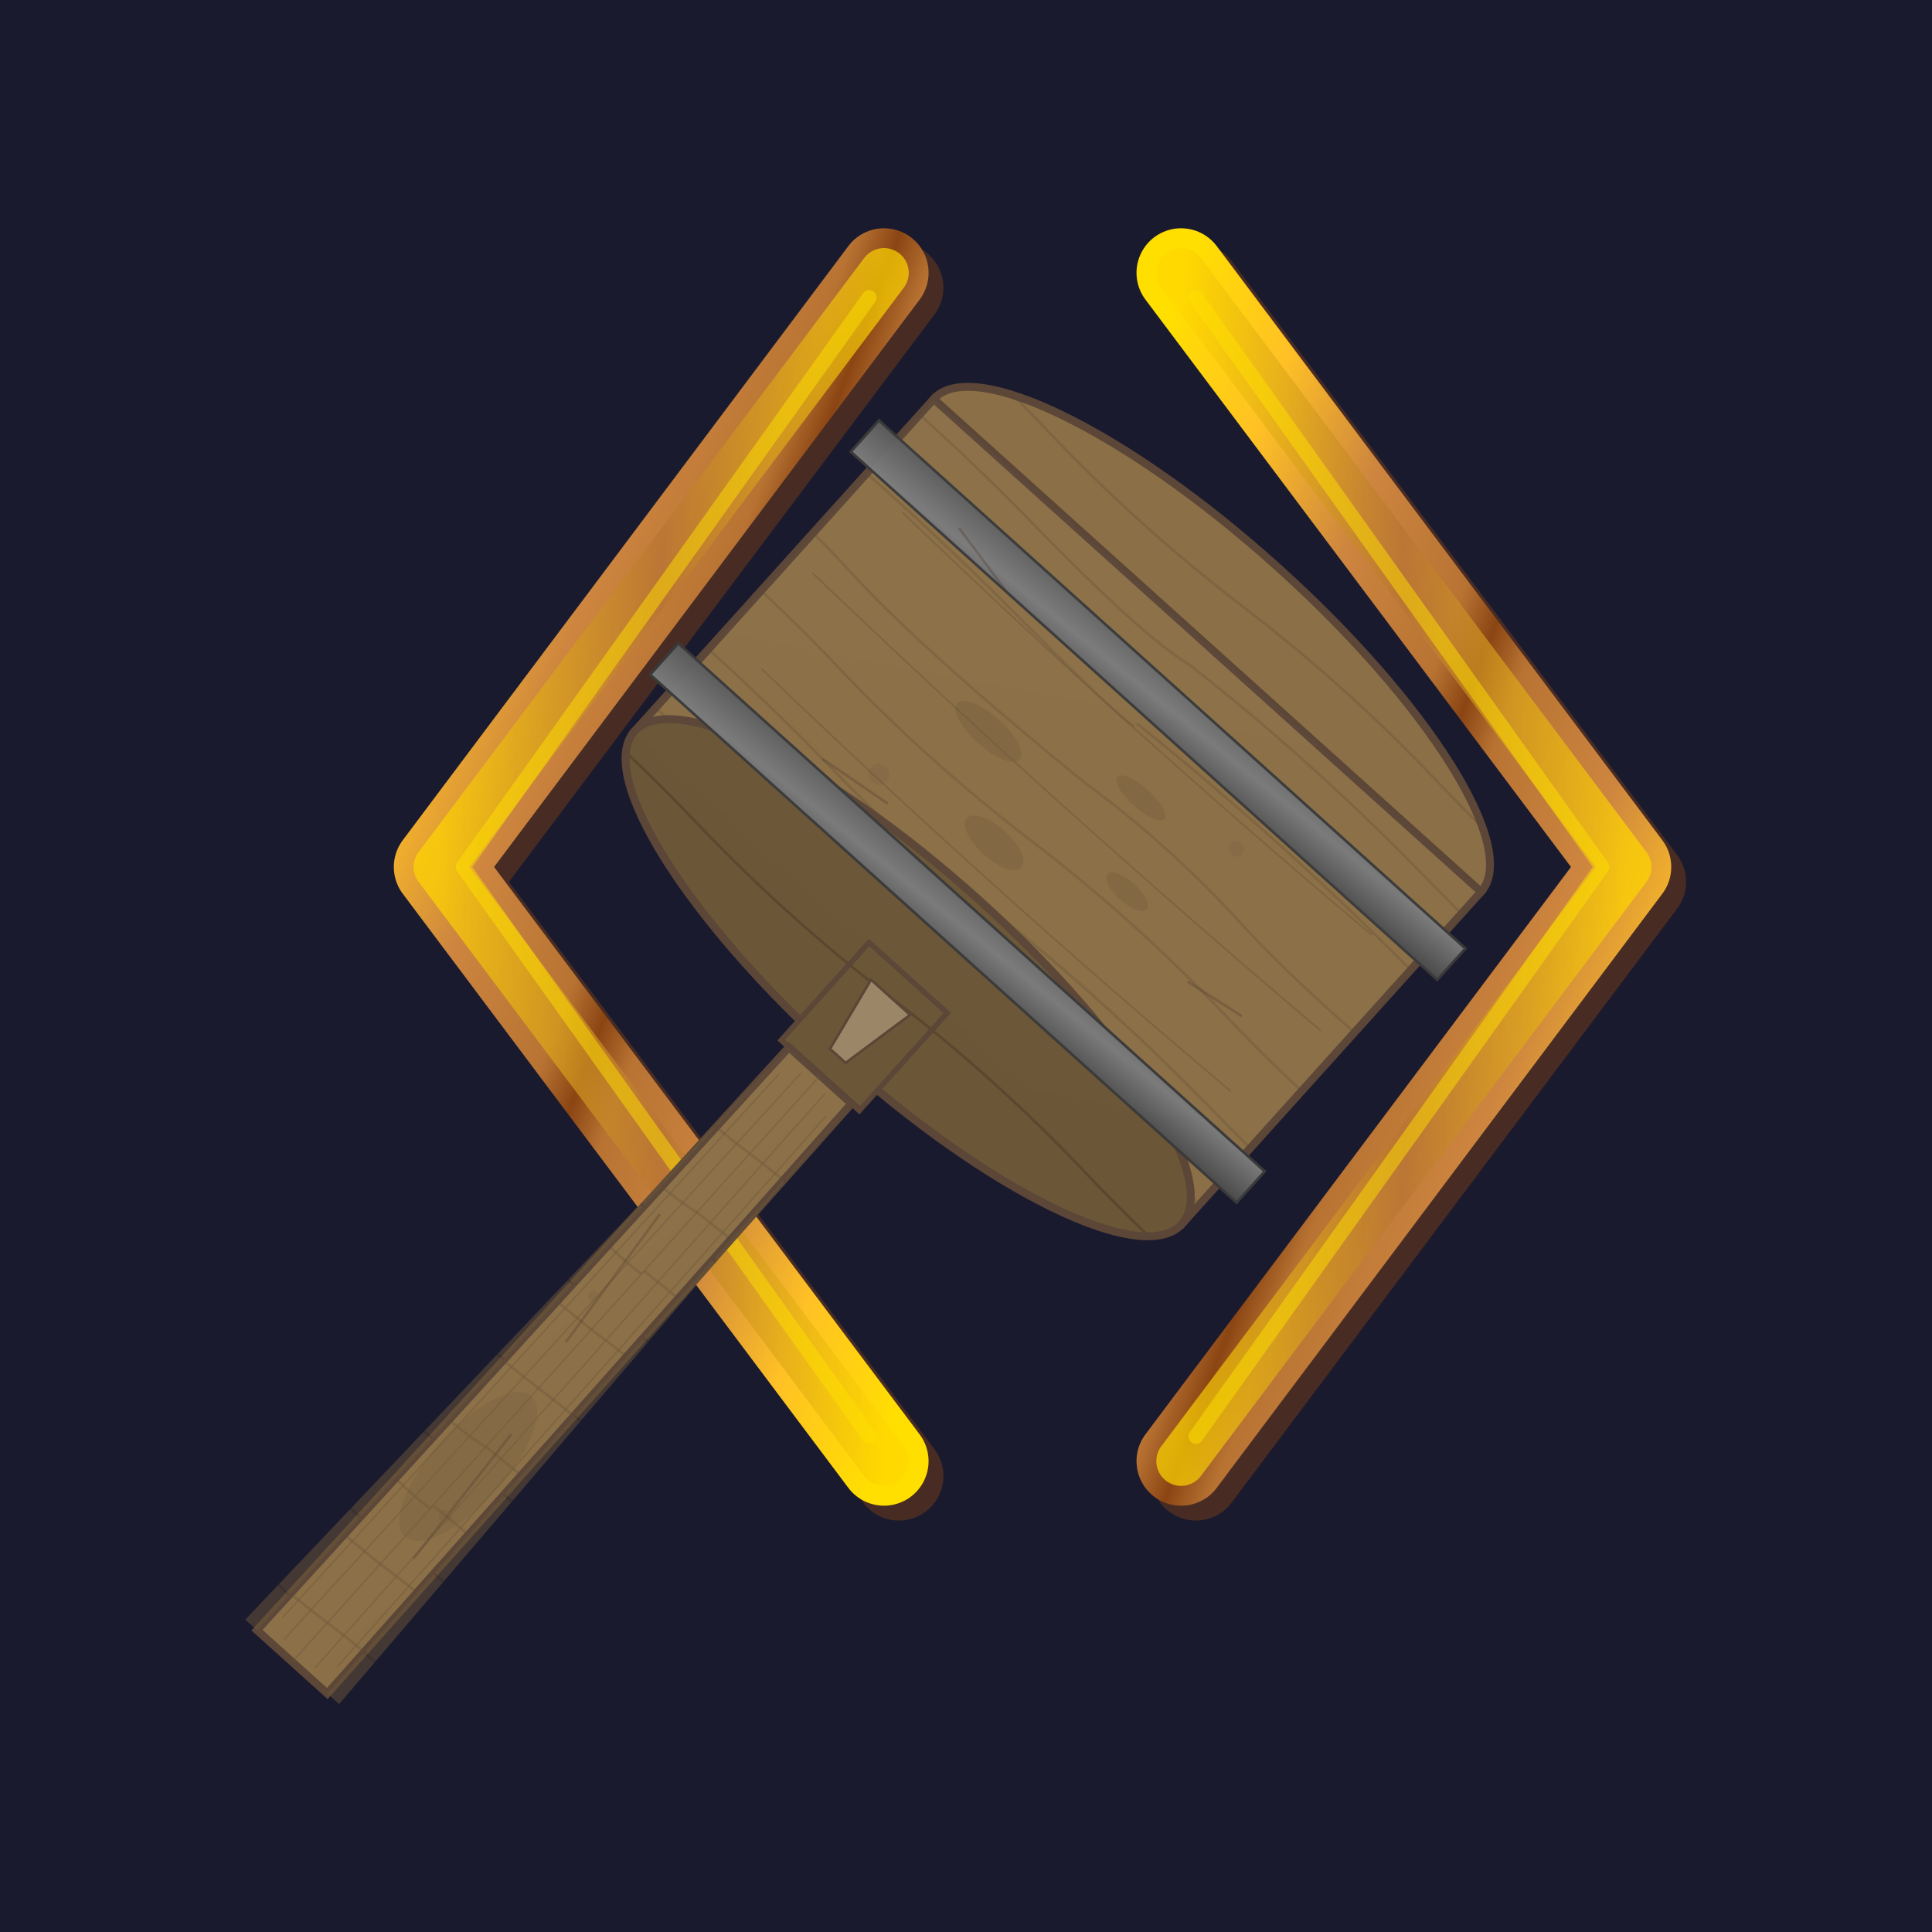
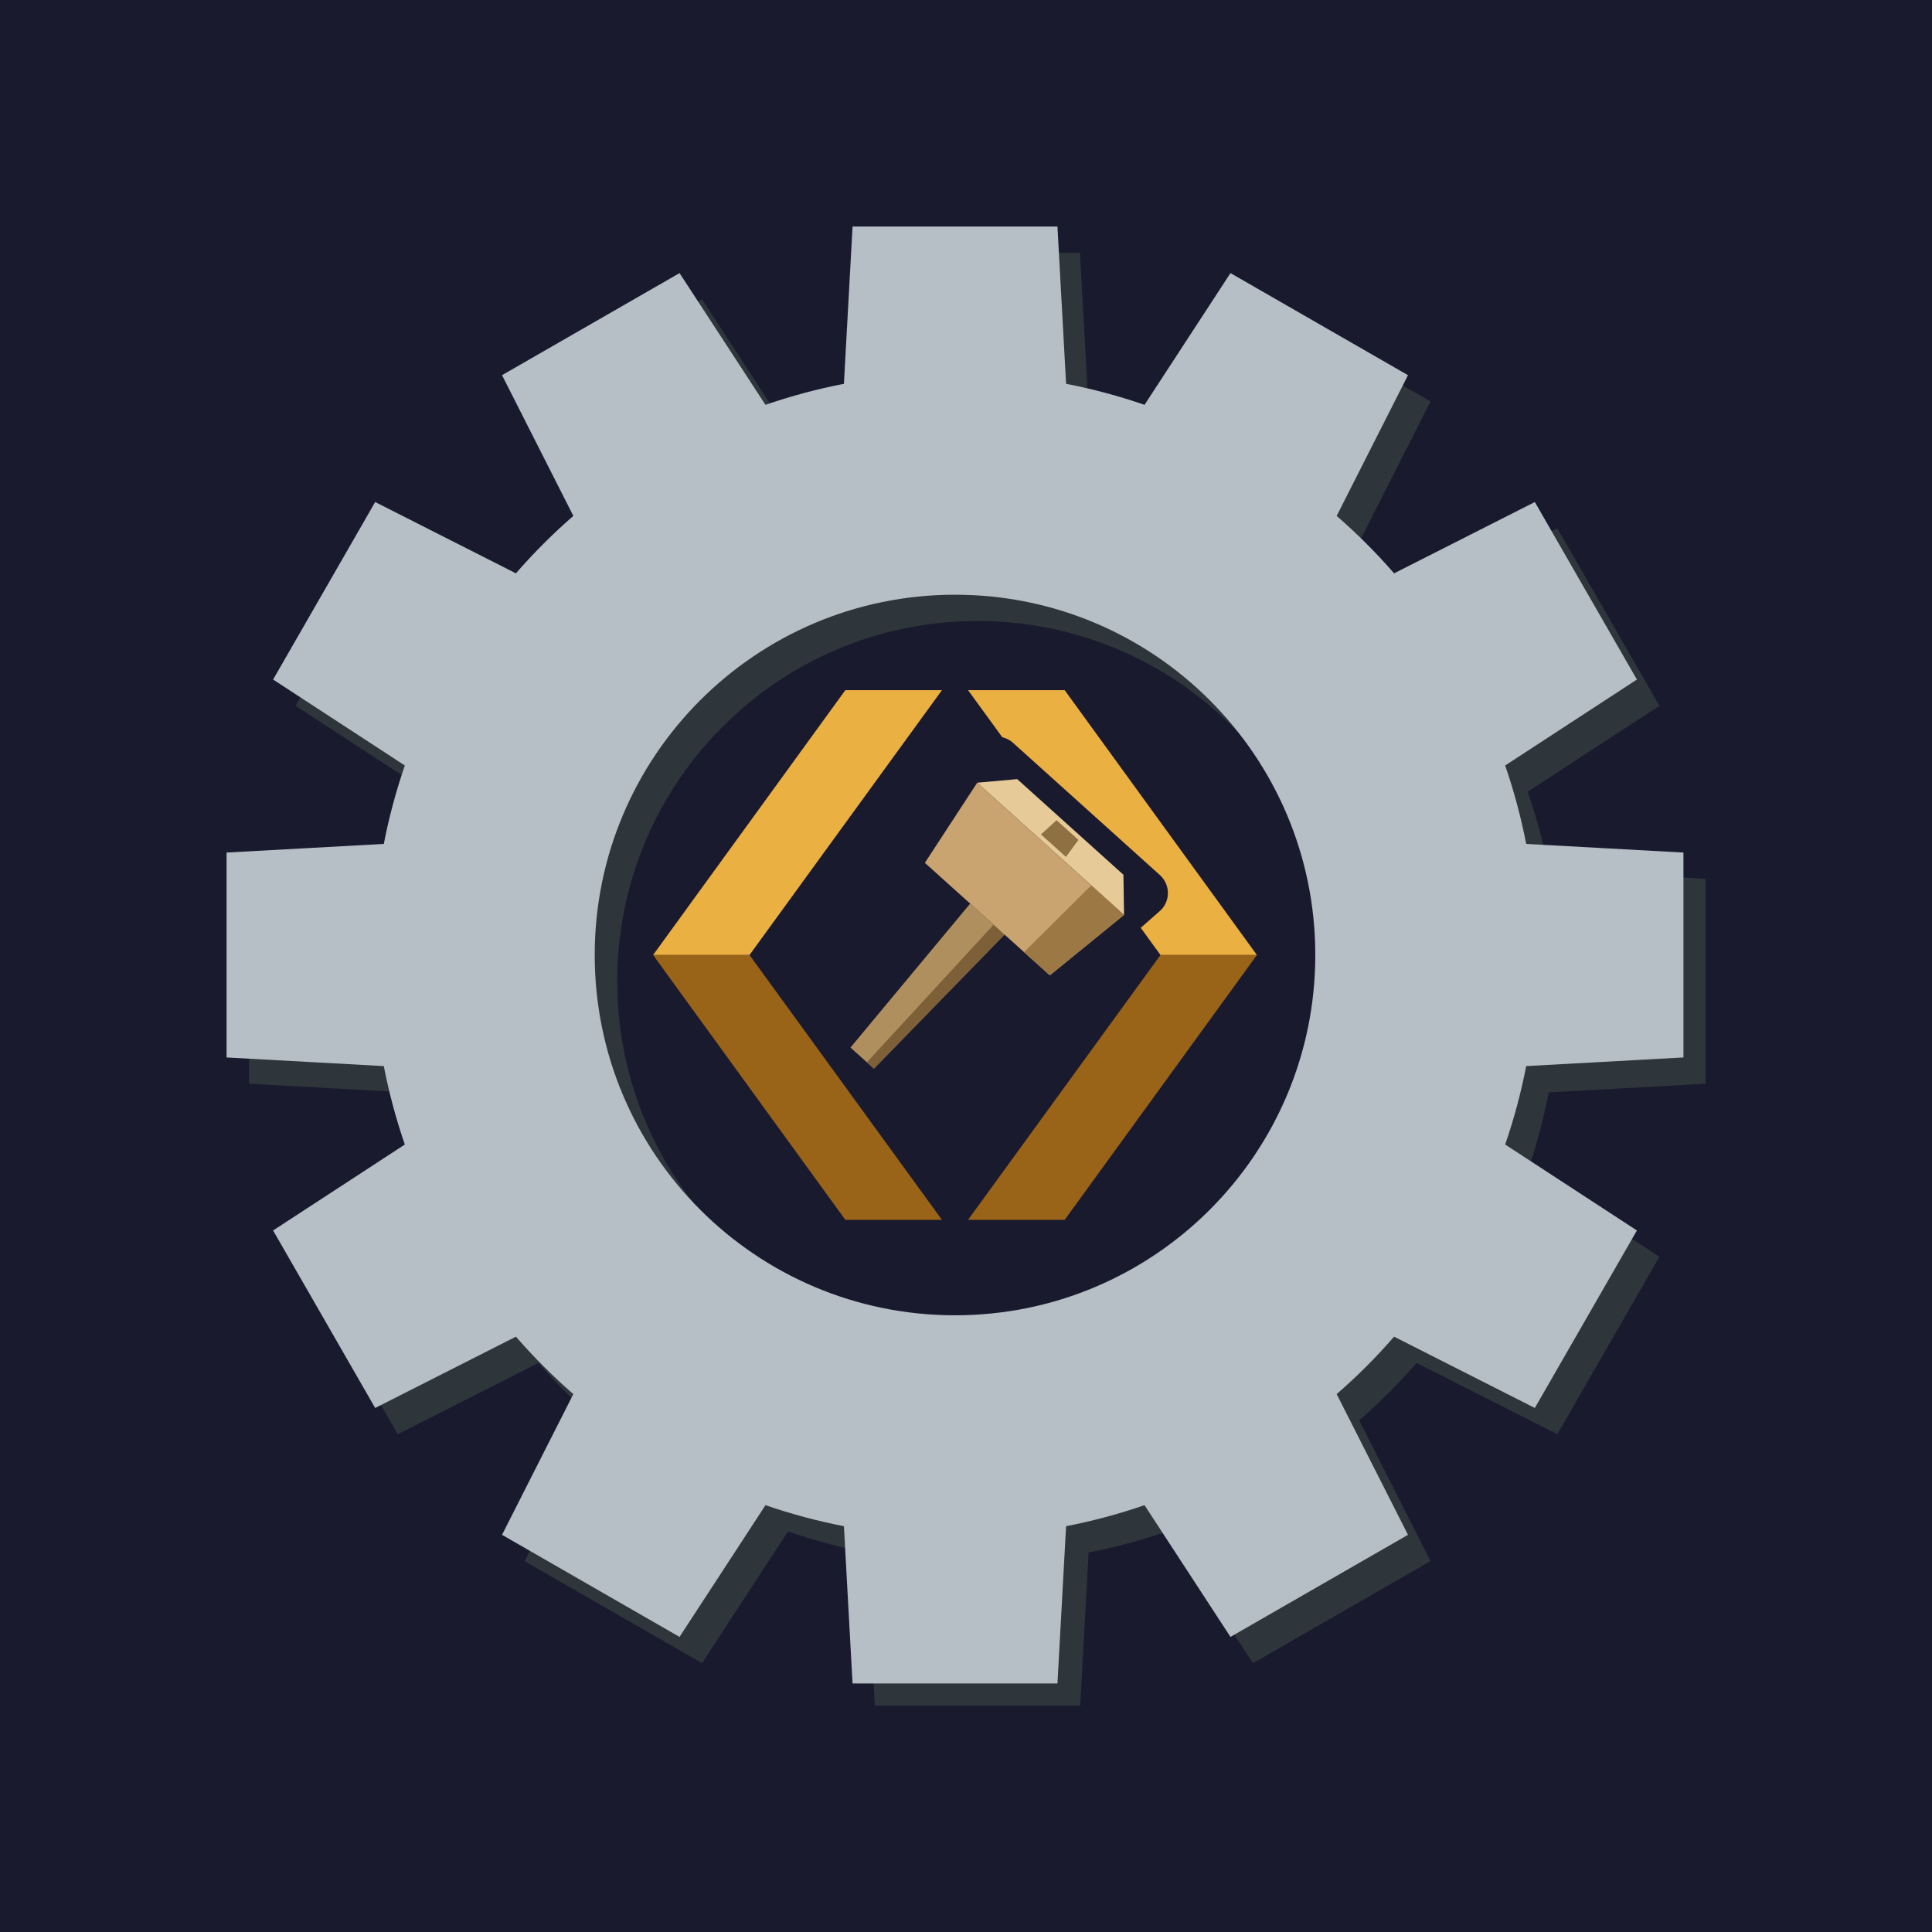
<svg xmlns="http://www.w3.org/2000/svg" width="128" height="128" viewBox="0 0 128 128">
  <rect width="128" height="128" fill="#1a1a2e" />
-   <svg x="15" y="15" width="98" height="98" viewBox="128.5 152.5 233.5 239" preserveAspectRatio="xMidYMid meet">
+   <svg x="15" y="15" width="98" height="98" viewBox="5.86 5.86 394.14 394.14" preserveAspectRatio="xMidYMid meet">
    <defs>
-       <pattern id="oakGrain" x="0" y="0" width="100" height="200" patternUnits="userSpaceOnUse">
-         <rect width="100" height="200" fill="#8B6F47" />
-         <path d="M0,10 Q25,8 50,10 T100,10" stroke="#6B5637" stroke-width="0.5" fill="none" opacity="0.4" />
-         <path d="M0,25 Q30,23 60,25 T100,25" stroke="#6B5637" stroke-width="0.5" fill="none" opacity="0.4" />
-         <path d="M0,40 Q35,38 70,40 T100,40" stroke="#6B5637" stroke-width="0.5" fill="none" opacity="0.4" />
-         <path d="M0,55 Q20,53 40,55 T100,55" stroke="#6B5637" stroke-width="0.5" fill="none" opacity="0.4" />
-         <path d="M0,70 Q25,68 50,70 T100,70" stroke="#6B5637" stroke-width="0.5" fill="none" opacity="0.4" />
-         <path d="M0,85 Q30,83 60,85 T100,85" stroke="#6B5637" stroke-width="0.5" fill="none" opacity="0.4" />
-         <path d="M0,100 Q35,98 70,100 T100,100" stroke="#6B5637" stroke-width="0.5" fill="none" opacity="0.4" />
-         <path d="M0,115 Q20,113 40,115 T100,115" stroke="#6B5637" stroke-width="0.5" fill="none" opacity="0.4" />
-         <path d="M0,130 Q25,128 50,130 T100,130" stroke="#6B5637" stroke-width="0.5" fill="none" opacity="0.4" />
-         <path d="M0,145 Q30,143 60,145 T100,145" stroke="#6B5637" stroke-width="0.5" fill="none" opacity="0.4" />
-         <path d="M0,160 Q35,158 70,160 T100,160" stroke="#6B5637" stroke-width="0.5" fill="none" opacity="0.4" />
-         <path d="M0,175 Q20,173 40,175 T100,175" stroke="#6B5637" stroke-width="0.5" fill="none" opacity="0.4" />
-         <path d="M0,190 Q25,188 50,190 T100,190" stroke="#6B5637" stroke-width="0.5" fill="none" opacity="0.4" />
-       </pattern>
-       <pattern id="oakGrainDark" x="0" y="0" width="100" height="200" patternUnits="userSpaceOnUse">
-         <rect width="100" height="200" fill="#6B5637" />
-         <path d="M0,10 Q25,8 50,10 T100,10" stroke="#4B3627" stroke-width="0.5" fill="none" opacity="0.5" />
-         <path d="M0,30 Q30,28 60,30 T100,30" stroke="#4B3627" stroke-width="0.5" fill="none" opacity="0.5" />
-         <path d="M0,50 Q35,48 70,50 T100,50" stroke="#4B3627" stroke-width="0.5" fill="none" opacity="0.5" />
-         <path d="M0,70 Q20,68 40,70 T100,70" stroke="#4B3627" stroke-width="0.5" fill="none" opacity="0.5" />
-         <path d="M0,90 Q25,88 50,90 T100,90" stroke="#4B3627" stroke-width="0.5" fill="none" opacity="0.5" />
-         <path d="M0,110 Q30,108 60,110 T100,110" stroke="#4B3627" stroke-width="0.5" fill="none" opacity="0.5" />
-         <path d="M0,130 Q35,128 70,130 T100,130" stroke="#4B3627" stroke-width="0.5" fill="none" opacity="0.5" />
-         <path d="M0,150 Q20,148 40,150 T100,150" stroke="#4B3627" stroke-width="0.5" fill="none" opacity="0.5" />
-         <path d="M0,170 Q25,168 50,170 T100,170" stroke="#4B3627" stroke-width="0.5" fill="none" opacity="0.5" />
-         <path d="M0,190 Q30,188 60,190 T100,190" stroke="#4B3627" stroke-width="0.5" fill="none" opacity="0.5" />
-       </pattern>
-       <linearGradient id="ironGradient" x1="0%" y1="0%" x2="100%" y2="100%">
-         <stop offset="0%" style="stop-color:#5A5A5A;stop-opacity:1" />
-         <stop offset="50%" style="stop-color:#7A7A7A;stop-opacity:1" />
-         <stop offset="100%" style="stop-color:#4A4A4A;stop-opacity:1" />
-       </linearGradient>
-       <linearGradient id="oilSheen" x1="0%" y1="0%" x2="100%" y2="100%">
-         <stop offset="0%" style="stop-color:#FFFFFF;stop-opacity:0.1" />
-         <stop offset="50%" style="stop-color:#FFFFFF;stop-opacity:0.05" />
-         <stop offset="100%" style="stop-color:#FFFFFF;stop-opacity:0" />
-       </linearGradient>
-       <linearGradient id="metalGradient" x1="0%" y1="0%" x2="100%" y2="100%">
-         <stop offset="0%" style="stop-color:#FFDF00;stop-opacity:1" />
-         <stop offset="15%" style="stop-color:#FFC125;stop-opacity:1" />
-         <stop offset="30%" style="stop-color:#CD853F;stop-opacity:1" />
-         <stop offset="45%" style="stop-color:#B87333;stop-opacity:1" />
-         <stop offset="50%" style="stop-color:#8B4513;stop-opacity:1" />
-         <stop offset="55%" style="stop-color:#B87333;stop-opacity:1" />
-         <stop offset="70%" style="stop-color:#CD853F;stop-opacity:1" />
-         <stop offset="85%" style="stop-color:#FFC125;stop-opacity:1" />
-         <stop offset="100%" style="stop-color:#FFDF00;stop-opacity:1" />
-       </linearGradient>
-       <linearGradient id="bracketGradient" x1="0%" y1="0%" x2="100%" y2="0%">
-         <stop offset="0%" style="stop-color:#FFD700;stop-opacity:1" />
-         <stop offset="50%" style="stop-color:#B87333;stop-opacity:1" />
-         <stop offset="100%" style="stop-color:#FFD700;stop-opacity:1" />
-       </linearGradient>
+       <path id="gear-body" fill-rule="evenodd" d="M170.4,47.8 L172.7,5.9 L227.3,5.9 L229.6,47.8 A155,155 0 0 1 250.5,53.4L250.5,53.4 L273.4,18.3 L320.7,45.5 L301.7,83 A155,155 0 0 1 317,98.3L317,98.3 L354.5,79.3 L381.7,126.6 L346.6,149.5 A155,155 0 0 1 352.2,170.4L352.2,170.4 L394.1,172.7 L394.1,227.3 L352.2,229.6 A155,155 0 0 1 346.6,250.5L346.6,250.5 L381.7,273.4 L354.5,320.7 L317,301.7 A155,155 0 0 1 301.7,317L301.7,317 L320.7,354.5 L273.4,381.7 L250.5,346.6 A155,155 0 0 1 229.6,352.2L229.6,352.2 L227.3,394.1 L172.7,394.1 L170.4,352.2 A155,155 0 0 1 149.5,346.6L149.5,346.6 L126.6,381.7 L79.3,354.5 L98.3,317 A155,155 0 0 1 83,301.7L83,301.7 L45.5,320.7 L18.3,273.4 L53.4,250.5 A155,155 0 0 1 47.8,229.6L47.8,229.6 L5.9,227.3 L5.9,172.7 L47.8,170.4 A155,155 0 0 1 53.4,149.5L53.4,149.5 L18.3,126.6 L45.5,79.3 L83,98.3 A155,155 0 0 1 98.3,83L98.3,83 L79.3,45.5 L126.6,18.3 L149.5,53.4 A155,155 0 0 1 170.4,47.8 Z M200,104 A96,96 0 1 1 200,296 A96,96 0 1 1 200,104 Z" />
+       <g id="tags">
+         <path fill="#EBB042" d="M143.8,64.3 L45.3,200 L94.7,200 L193.3,64.3 Z" />
+         <path fill="#9A6418" d="M45.3,200 L143.8,335.7 L193.3,335.7 L94.7,200 Z" />
+         <path fill="#EBB042" d="M256.2,64.3 L354.7,200 L305.3,200 L206.7,64.3 Z" />
+         <path fill="#9A6418" d="M354.7,200 L256.2,335.7 L206.7,335.7 L305.3,200 Z" />
+       </g>
+       <g id="mallet">
+         <g transform="rotate(42 200 200)">
+           <path fill="#B08F5E" d="M178,154 L222,154 L215,332 L185,332 Z" />
+           <path fill="#7E6038" d="M208,154 L222,154 L215,332 L206,332 Z" />
+           <path fill="#E6CB99" d="M106,64 L132,36 L268,36 L294,64 Z" />
+           <path fill="#8E7042" d="M186,40 L214,40 L216,60 L184,60 Z" />
+           <path fill="#C9A470" d="M106,64 L294,64 L280,154 L120,154 Z" />
+           <path fill="#9C7844" d="M252,64 L294,64 L280,154 L247,154 Z" />
+         </g>
+       </g>
+       <mask id="cut-lockup">
+         <rect width="400" height="400" fill="#fff" />
+         <g transform="translate(200 200) scale(.28) translate(-200 -200)" stroke="#000" stroke-width="46" stroke-linejoin="round" fill="#000">
+           <path transform="rotate(42 200 200)" d="M178,154 L222,154 L215,332 L185,332 Z" />
+           <path transform="rotate(42 200 200)" d="M106,36 L294,36 L280,154 L120,154 Z" />
+         </g>
+       </mask>
    </defs>
-     <g transform="translate(256, 256) scale(0.8)">
-       <g transform="translate(-75, 0)">
-         <path d="M 45 -120 L -45 0 L 45 120" stroke="#8B4513" stroke-width="18" fill="none" stroke-linecap="round" stroke-linejoin="round" opacity="0.4" transform="translate(3, 3)" />
-         <path d="M 45 -120 L -45 0 L 45 120" stroke="url(#metalGradient)" stroke-width="18" fill="none" stroke-linecap="round" stroke-linejoin="round" />
-         <path d="M 45 -120 L -45 0 L 45 120" stroke="url(#bracketGradient)" stroke-width="10" fill="none" stroke-linecap="round" stroke-linejoin="round" opacity="0.7" />
-         <path d="M 42 -115 L -40 0 L 42 115" stroke="#FFDF00" stroke-width="3" fill="none" stroke-linecap="round" stroke-linejoin="round" opacity="0.5" />
-       </g>
-       <g transform="translate(75, 0)">
-         <path d="M -45 -120 L 45 0 L -45 120" stroke="#8B4513" stroke-width="18" fill="none" stroke-linecap="round" stroke-linejoin="round" opacity="0.4" transform="translate(3, 3)" />
-         <path d="M -45 -120 L 45 0 L -45 120" stroke="url(#metalGradient)" stroke-width="18" fill="none" stroke-linecap="round" stroke-linejoin="round" />
-         <path d="M -45 -120 L 45 0 L -45 120" stroke="url(#bracketGradient)" stroke-width="10" fill="none" stroke-linecap="round" stroke-linejoin="round" opacity="0.7" />
-         <path d="M -42 -115 L 40 0 L -42 115" stroke="#FFDF00" stroke-width="3" fill="none" stroke-linecap="round" stroke-linejoin="round" opacity="0.5" />
+     <g mask="url(#cut-lockup)">
+       <use href="#gear-body" transform="translate(6,7)" fill="#2E353B" />
+       <use href="#gear-body" fill="#B6BEC6" />
+       <g transform="translate(200 200) scale(.52) translate(-200 -200)">
+         <use href="#tags" />
      </g>
    </g>
-     <g transform="translate(216, 296) rotate(42) scale(0.85)">
-       <g id="malletHead">
-         <ellipse cx="0" cy="-120" rx="70" ry="20" fill="url(#oakGrain)" stroke="#5B4637" stroke-width="1.5" />
-         <rect x="-70" y="-120" width="140" height="85" fill="url(#oakGrain)" stroke="#5B4637" stroke-width="1.5" />
-         <ellipse cx="0" cy="-35" rx="70" ry="20" fill="url(#oakGrainDark)" stroke="#5B4637" stroke-width="1.5" />
-         <rect x="-75" y="-110" width="150" height="8" fill="url(#ironGradient)" stroke="#3A3A3A" stroke-width="0.5" />
-         <rect x="-75" y="-53" width="150" height="8" fill="url(#ironGradient)" stroke="#3A3A3A" stroke-width="0.5" />
-         <ellipse cx="-20" cy="-80" rx="8" ry="3" fill="#6B5637" opacity="0.3" />
-         <ellipse cx="10" cy="-90" rx="6" ry="2" fill="#6B5637" opacity="0.3" />
-         <ellipse cx="-5" cy="-65" rx="7" ry="3" fill="#6B5637" opacity="0.3" />
-         <ellipse cx="20" cy="-75" rx="5" ry="2" fill="#6B5637" opacity="0.3" />
-         <path d="M-60,-100 Q0,-98 60,-100" stroke="#6B5637" stroke-width="0.3" fill="none" opacity="0.5" />
-         <path d="M-65,-80 Q0,-78 65,-80" stroke="#6B5637" stroke-width="0.3" fill="none" opacity="0.5" />
-         <path d="M-60,-60 Q0,-58 60,-60" stroke="#6B5637" stroke-width="0.3" fill="none" opacity="0.5" />
-       </g>
-       <g id="handle">
-         <rect x="-10" y="-35" width="20" height="25" fill="url(#oakGrainDark)" stroke="#5B4637" stroke-width="1" />
-         <path d="M-8,-10 L-9,140 L9,140 L8,-10 Z" fill="url(#oakGrain)" stroke="#5B4637" stroke-width="1.5" />
-         <path d="M-8,-10 Q-10,65 -12,140 L-9,140 Z" fill="url(#oakGrainDark)" opacity="0.5" />
-         <path d="M8,-10 Q10,65 12,140 L9,140 Z" fill="url(#oakGrainDark)" opacity="0.5" />
-         <ellipse cx="0" cy="90" rx="7" ry="18" fill="#6B5637" opacity="0.2" />
-         <line x1="-6" y1="-5" x2="-7" y2="135" stroke="#6B5637" stroke-width="0.3" opacity="0.4" />
-         <line x1="-3" y1="-8" x2="-4" y2="138" stroke="#6B5637" stroke-width="0.3" opacity="0.4" />
-         <line x1="0" y1="-10" x2="0" y2="140" stroke="#6B5637" stroke-width="0.3" opacity="0.4" />
-         <line x1="3" y1="-8" x2="4" y2="138" stroke="#6B5637" stroke-width="0.3" opacity="0.4" />
-         <line x1="6" y1="-5" x2="7" y2="135" stroke="#6B5637" stroke-width="0.3" opacity="0.4" />
-         <path d="M-5,-30 L-2,-15 L2,-15 L5,-30 Z" fill="#9B8667" stroke="#5B4637" stroke-width="0.5" />
-       </g>
-       <g id="aging" opacity="0.3">
-         <line x1="-50" y1="-105" x2="-35" y2="-102" stroke="#4B3627" stroke-width="0.5" />
-         <line x1="40" y1="-70" x2="52" y2="-72" stroke="#4B3627" stroke-width="0.5" />
-         <line x1="-40" y1="-55" x2="-25" y2="-57" stroke="#4B3627" stroke-width="0.5" />
-         <line x1="-5" y1="30" x2="-2" y2="60" stroke="#4B3627" stroke-width="0.5" />
-         <line x1="2" y1="80" x2="4" y2="110" stroke="#4B3627" stroke-width="0.5" />
-         <circle cx="-30" cy="-60" r="2" fill="#5B4637" opacity="0.4" />
-         <circle cx="30" cy="-95" r="1.5" fill="#5B4637" opacity="0.4" />
-         <circle cx="-4" cy="50" r="1" fill="#5B4637" opacity="0.4" />
-         <circle cx="3" cy="100" r="1.2" fill="#5B4637" opacity="0.4" />
-       </g>
-       <g id="sheen" opacity="0.15">
-         <rect x="-70" y="-120" width="140" height="85" fill="url(#oilSheen)" />
-         <path d="M-8,-10 L-9,140 L9,140 L8,-10 Z" fill="url(#oilSheen)" />
-       </g>
+     <g transform="translate(200 200) scale(.28) translate(-200 -200)">
+       <use href="#mallet" />
    </g>
  </svg>
</svg>
